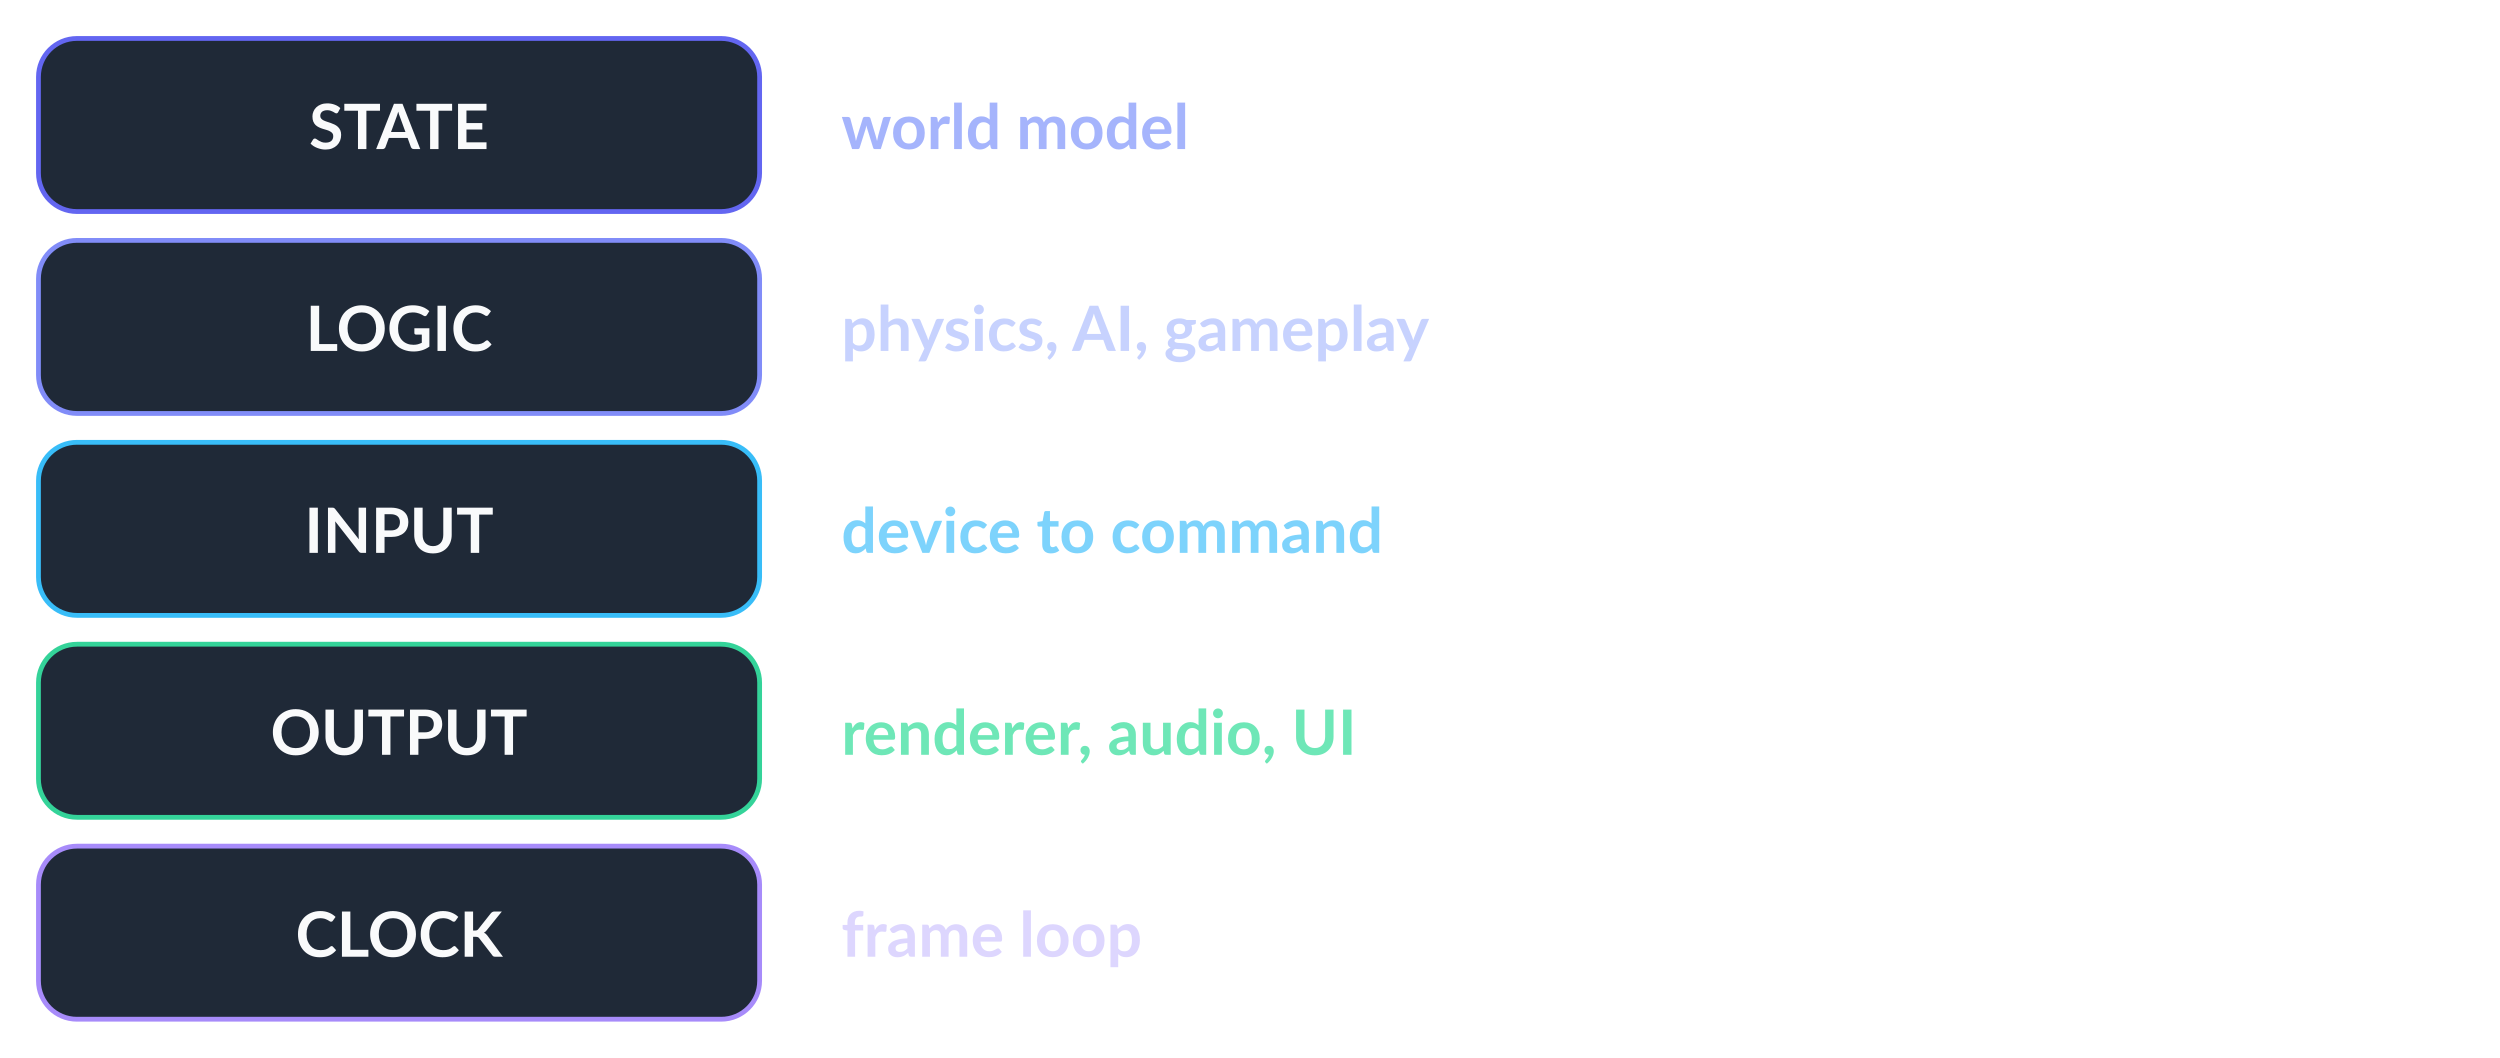
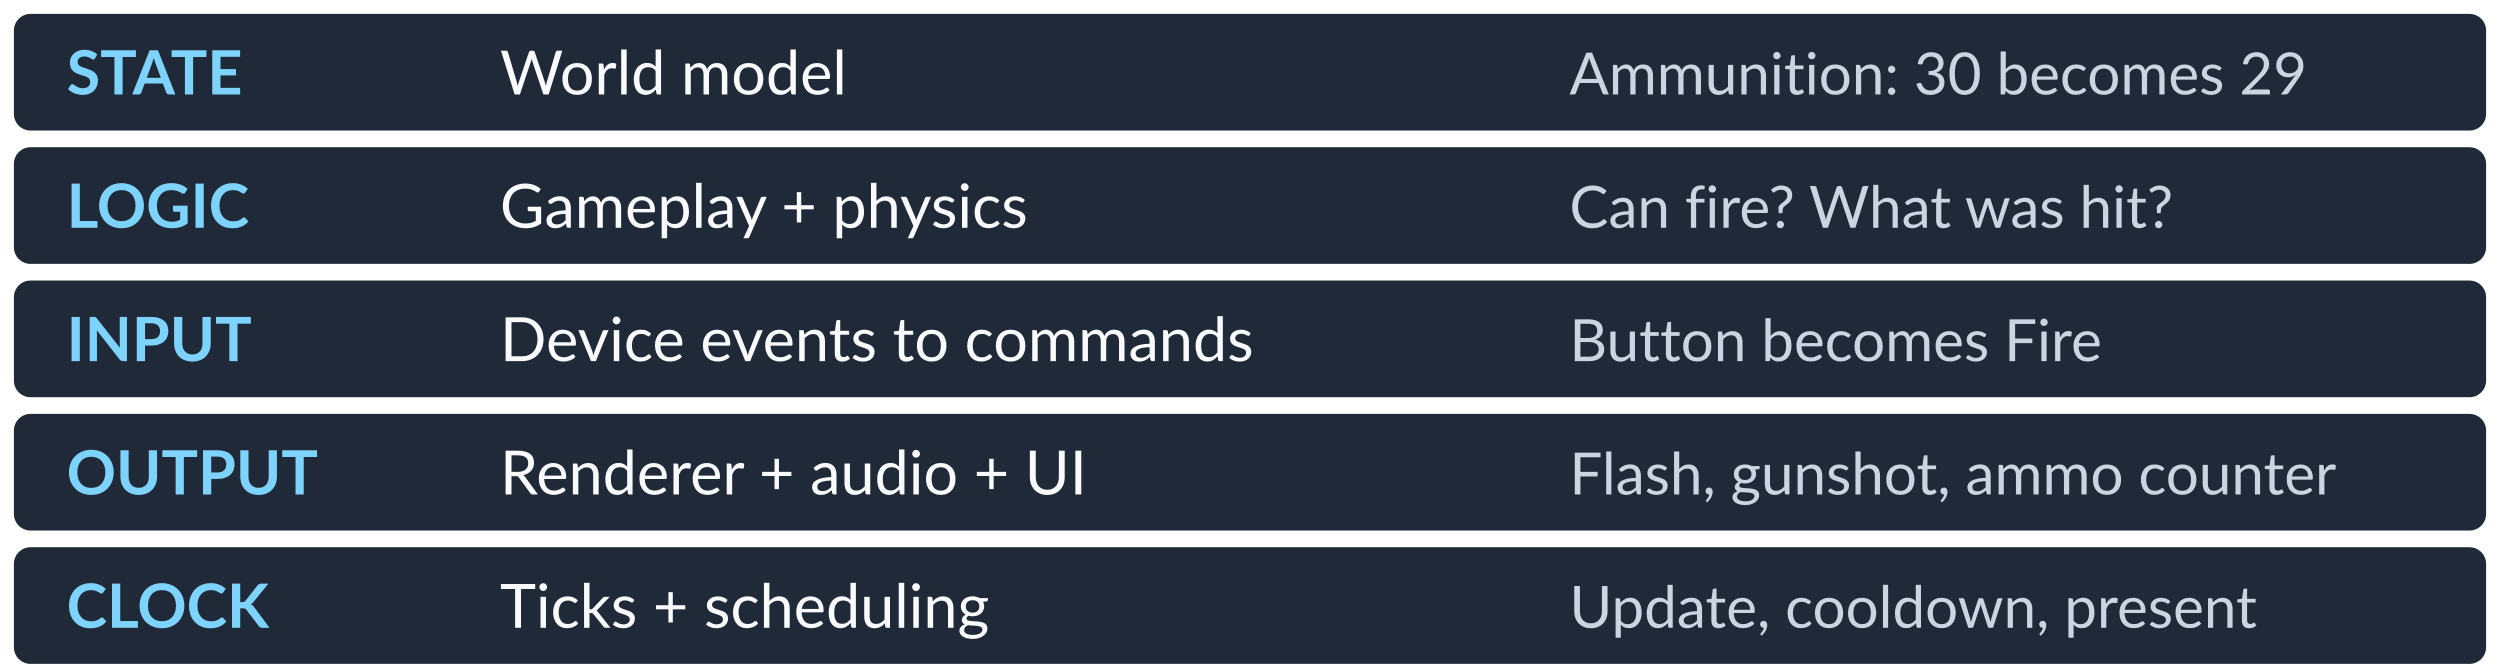
- <svg xmlns="http://www.w3.org/2000/svg" viewBox="0 0 520 220" font-family="Montserrat, Lato, Segoe UI, sans-serif">
-   <g font-size="13" font-weight="700">
-     <rect x="8" y="8" width="150" height="36" rx="8" fill="#1F2937" stroke="#6366F1" />
-     <text x="83" y="31" fill="#F9FAFB" text-anchor="middle">STATE</text>
-     <text x="175" y="31" fill="#A5B4FC">world model</text>
-     <rect x="8" y="50" width="150" height="36" rx="8" fill="#1F2937" stroke="#818CF8" />
-     <text x="83" y="73" fill="#F9FAFB" text-anchor="middle">LOGIC</text>
-     <text x="175" y="73" fill="#C7D2FE">physics, AI, gameplay</text>
-     <rect x="8" y="92" width="150" height="36" rx="8" fill="#1F2937" stroke="#38BDF8" />
-     <text x="83" y="115" fill="#F9FAFB" text-anchor="middle">INPUT</text>
-     <text x="175" y="115" fill="#7DD3FC">device to command</text>
-     <rect x="8" y="134" width="150" height="36" rx="8" fill="#1F2937" stroke="#34D399" />
-     <text x="83" y="157" fill="#F9FAFB" text-anchor="middle">OUTPUT</text>
-     <text x="175" y="157" fill="#6EE7B7">renderer, audio, UI</text>
-     <rect x="8" y="176" width="150" height="36" rx="8" fill="#1F2937" stroke="#A78BFA" />
-     <text x="83" y="199" fill="#F9FAFB" text-anchor="middle">CLOCK</text>
-     <text x="175" y="199" fill="#DDD6FE">frame loop</text>
+ <svg xmlns="http://www.w3.org/2000/svg" viewBox="0 0 900 240" role="img" aria-label="Five engine responsibilities with a concrete weapon example for each" font-family="Montserrat, Lato, Segoe UI, sans-serif">
+   <g fill="#1F2937">
+     <rect x="5" y="5" width="890" height="42" rx="6" />
+     <rect x="5" y="53" width="890" height="42" rx="6" />
+     <rect x="5" y="101" width="890" height="42" rx="6" />
+     <rect x="5" y="149" width="890" height="42" rx="6" />
+     <rect x="5" y="197" width="890" height="42" rx="6" />
+   </g>
+   <g font-size="22" font-weight="700" fill="#7DD3FC">
+     <text x="24" y="34">STATE</text>
+     <text x="24" y="82">LOGIC</text>
+     <text x="24" y="130">INPUT</text>
+     <text x="24" y="178">OUTPUT</text>
+     <text x="24" y="226">CLOCK</text>
+   </g>
+   <g font-size="22" fill="#F9FAFB">
+     <text x="180" y="34">World model</text>
+     <text x="180" y="82">Gameplay + physics</text>
+     <text x="180" y="130">Device events to commands</text>
+     <text x="180" y="178">Renderer + audio + UI</text>
+     <text x="180" y="226">Ticks + scheduling</text>
+   </g>
+   <g font-size="21" fill="#CBD5E1">
+     <text x="565" y="34">Ammunition: 30 becomes 29</text>
+     <text x="565" y="82">Can fire? What was hit?</text>
+     <text x="565" y="130">Button becomes Fire</text>
+     <text x="565" y="178">Flash, gunshot, ammo counter</text>
+     <text x="565" y="226">Update, cooldown, present</text>
  </g>
</svg>
